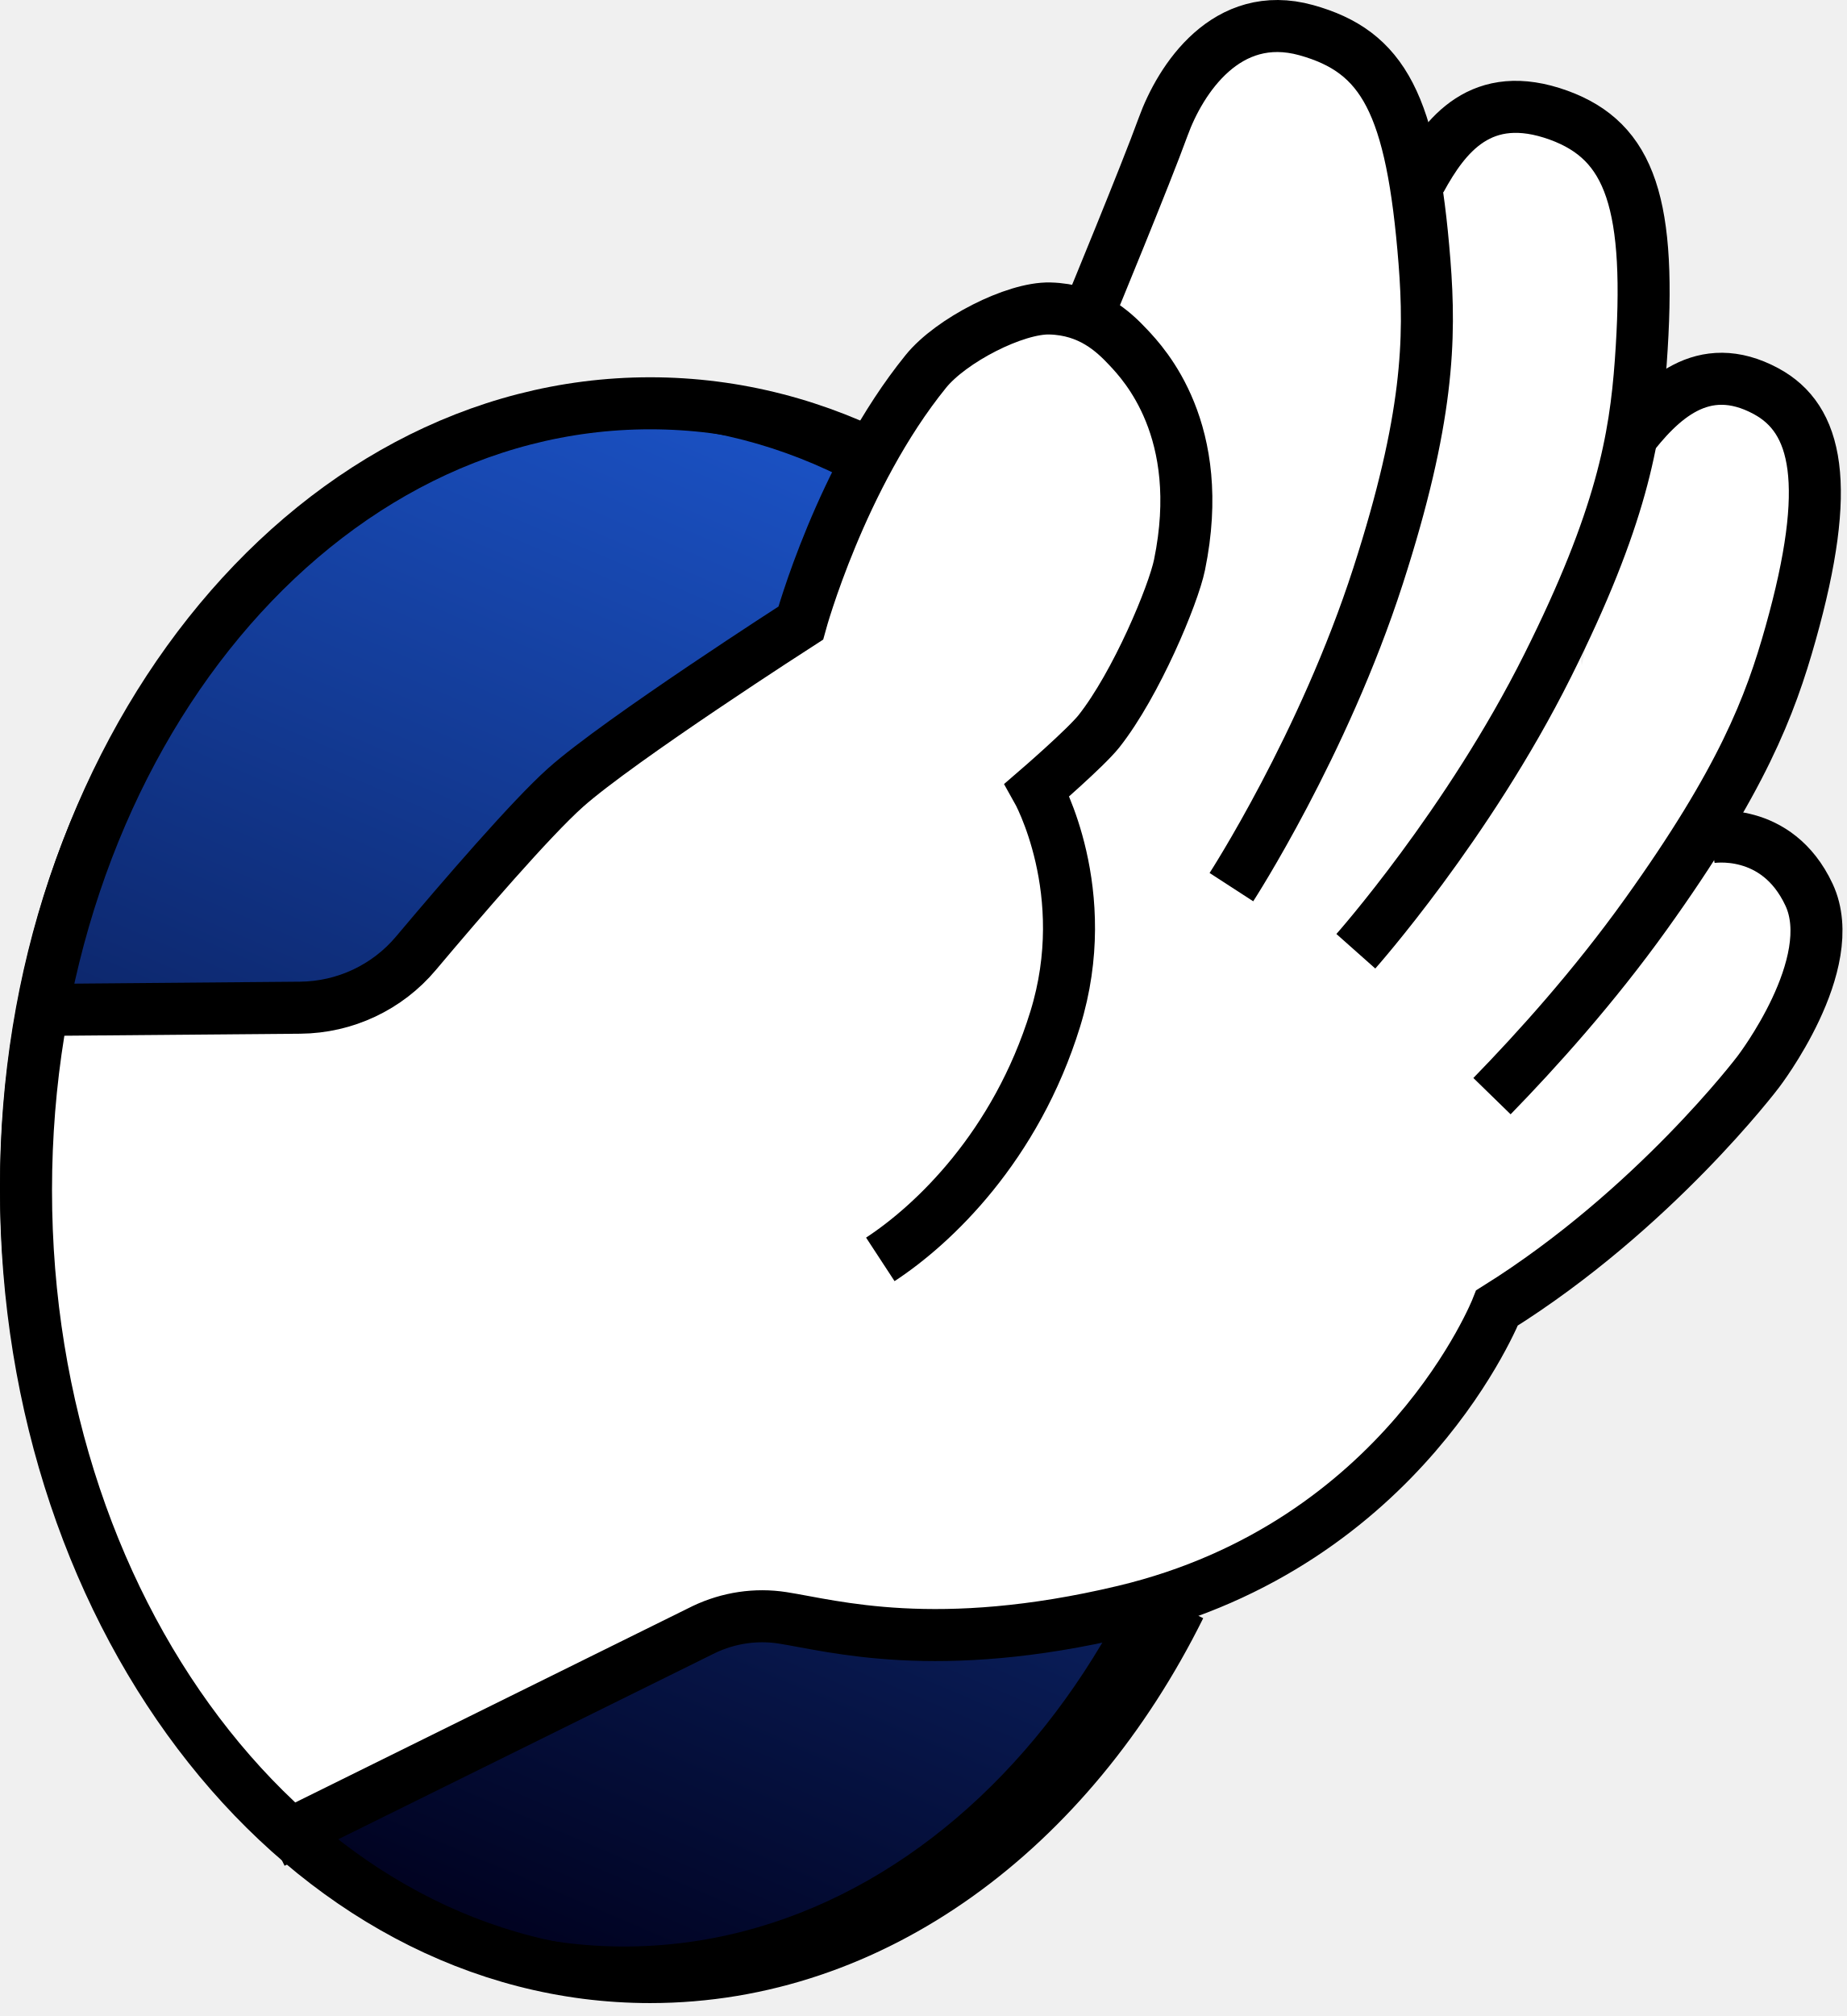
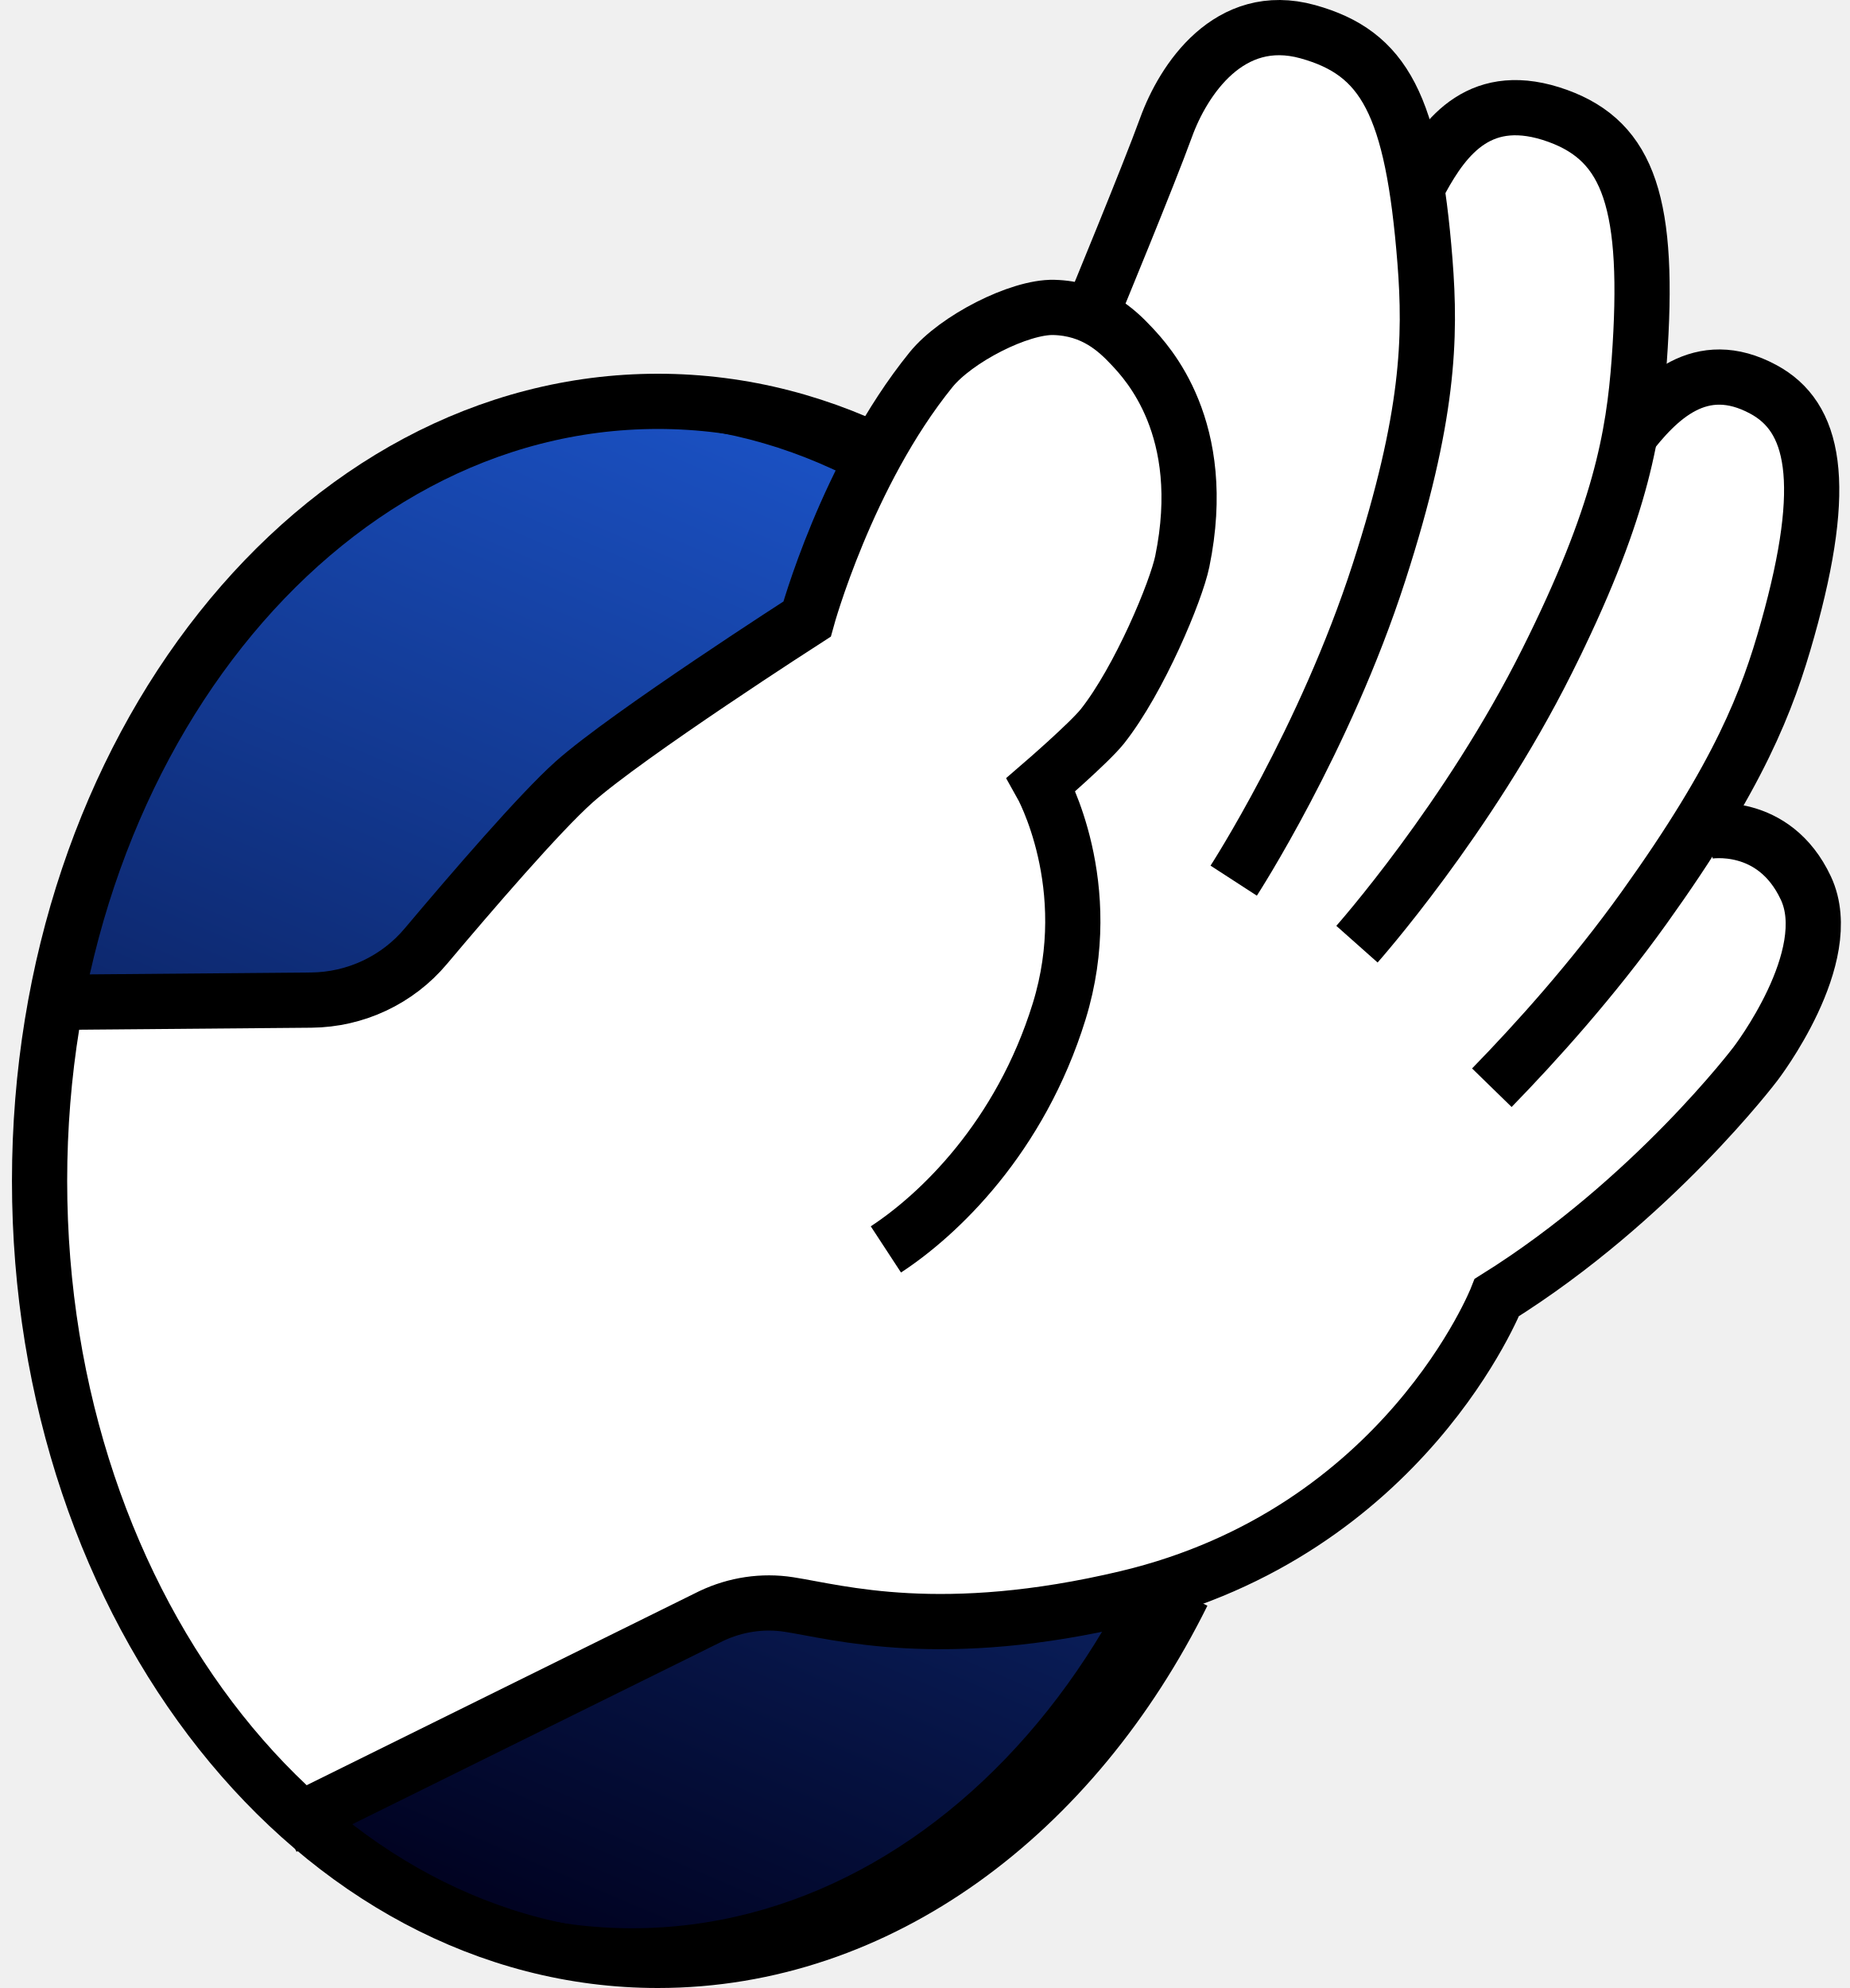
- <svg xmlns="http://www.w3.org/2000/svg" width="142" height="155" viewBox="0 0 142 155" fill="none">
-   <path d="M95 91.157C95 124.246 73.754 150.657 48 150.657C22.246 150.657 1 124.246 1 91.157C1 58.068 22.246 31.657 48 31.657C73.754 31.657 95 58.068 95 91.157Z" fill="url(#paint0_linear_3_407)" stroke="black" stroke-width="2" />
-   <path d="M3.687 78.007C3.687 78.007 1.688 99.507 3.688 113.507C4.897 121.977 21 141.007 21 141.007L125.5 83.007L121.5 50.007L91.688 44.007L32.688 73.627L23.688 78.007H3.687Z" fill="white" />
-   <path d="M131.51 64.377C131.51 64.377 136.63 63.467 139.12 68.787C141.61 74.107 135.21 82.417 135.21 82.417C135.21 82.417 127.21 93.007 115.13 100.557C115.13 100.557 108.01 118.737 86.43 123.877C72.02 127.307 64.04 124.987 60.18 124.387C58.13 124.067 56.03 124.387 54.15 125.277L21 141.657" fill="white" />
-   <path d="M131.51 64.377C131.51 64.377 136.63 63.467 139.12 68.787C141.61 74.107 135.21 82.417 135.21 82.417C135.21 82.417 127.21 93.007 115.13 100.557C115.13 100.557 108.01 118.737 86.43 123.877C72.02 127.307 64.04 124.987 60.18 124.387C58.13 124.067 56.03 124.387 54.15 125.277L21 141.657" stroke="black" stroke-width="4" stroke-miterlimit="10" />
-   <path d="M125.25 33.887C127.62 30.787 130.93 27.437 135.82 30.077C139.75 32.197 140.94 37.207 137.7 48.717C136.14 54.277 133.96 59.987 126.57 70.297C122.59 75.857 118.17 80.757 114.74 84.277" fill="white" />
-   <path d="M125.25 33.887C127.62 30.787 130.93 27.437 135.82 30.077C139.75 32.197 140.94 37.207 137.7 48.717C136.14 54.277 133.96 59.987 126.57 70.297C122.59 75.857 118.17 80.757 114.74 84.277" stroke="black" stroke-width="4" stroke-miterlimit="10" />
-   <path d="M109.25 13.827C111.12 10.397 113.91 6.697 119.87 8.857C125.39 10.867 127.06 15.687 126.18 27.857C125.75 33.737 124.7 39.827 119.02 51.177C112.91 63.407 104.27 73.137 104.27 73.137" fill="white" />
-   <path d="M109.25 13.827C111.12 10.397 113.91 6.697 119.87 8.857C125.39 10.867 127.06 15.687 126.18 27.857C125.75 33.737 124.7 39.827 119.02 51.177C112.91 63.407 104.27 73.137 104.27 73.137" stroke="black" stroke-width="4" stroke-miterlimit="10" />
-   <path d="M83.83 23.797C83.83 23.797 88.12 13.417 89.45 9.747C90.78 6.077 94.34 0.627 100.45 2.317C106.39 3.967 108.59 7.987 109.55 20.147C110.01 26.027 109.88 32.207 105.98 44.277C101.78 57.287 94.7 68.207 94.7 68.207" fill="white" />
-   <path d="M83.83 23.797C83.83 23.797 88.12 13.417 89.45 9.747C90.78 6.077 94.34 0.627 100.45 2.317C106.39 3.967 108.59 7.987 109.55 20.147C110.01 26.027 109.88 32.207 105.98 44.277C101.78 57.287 94.7 68.207 94.7 68.207" stroke="black" stroke-width="4" stroke-miterlimit="10" />
-   <path d="M2 77.657L23.08 77.477C26.53 77.447 29.79 75.917 32 73.277C35.52 69.097 40.83 62.927 43.5 60.547C47.62 56.877 61.58 47.907 61.58 47.907C61.58 47.907 64.67 36.617 71.2 28.557C73.14 26.157 78.07 23.647 80.74 23.717C83.82 23.797 85.61 25.467 86.78 26.717C87.95 27.967 92.83 33.097 90.71 43.427C90.24 45.727 87.38 52.597 84.51 56.227C83.49 57.507 79.76 60.727 79.76 60.727C79.76 60.727 84.18 68.557 81.15 78.357C78.12 88.157 71.78 94.157 67.7 96.827" fill="white" />
-   <path d="M2 77.657L23.08 77.477C26.53 77.447 29.79 75.917 32 73.277C35.52 69.097 40.83 62.927 43.5 60.547C47.62 56.877 61.58 47.907 61.58 47.907C61.58 47.907 64.67 36.617 71.2 28.557C73.14 26.157 78.07 23.647 80.74 23.717C83.82 23.797 85.61 25.467 86.78 26.717C87.95 27.967 92.83 33.097 90.71 43.427C90.24 45.727 87.38 52.597 84.51 56.227C83.49 57.507 79.76 60.727 79.76 60.727C79.76 60.727 84.18 68.557 81.15 78.357C78.12 88.157 71.78 94.157 67.7 96.827" stroke="black" stroke-width="4" stroke-miterlimit="10" />
-   <path d="M90.74 123.527C82.26 140.627 67.19 152.007 50 152.007C23.49 152.007 2 124.917 2 91.507C2 58.097 23.49 31.007 50 31.007C56.63 31.007 62.94 32.697 68.68 35.757" stroke="black" stroke-width="4" stroke-miterlimit="10" />
+ <svg xmlns="http://www.w3.org/2000/svg" width="134" height="144" viewBox="0 0 134 144" fill="none">
+   <path d="M89.596 85.209C89.596 116.069 69.784 140.673 45.798 140.673C21.812 140.673 2 116.069 2 85.209C2 54.349 21.812 29.745 45.798 29.745C69.784 29.745 89.596 54.349 89.596 85.209Z" fill="url(#paint0_linear_3_407)" stroke="black" stroke-width="2" />
+   <path d="M4.441 72.936C4.441 72.936 2.575 93.002 4.441 106.068C5.571 113.973 20.599 131.734 20.599 131.734L118.128 77.603L114.395 46.804L86.571 41.205L31.507 68.849L23.107 72.936H4.441Z" fill="white" />
+   <path d="M123.737 60.216C123.737 60.216 128.516 59.367 130.839 64.332C133.163 69.297 127.19 77.052 127.19 77.052C127.19 77.052 119.724 86.936 108.45 93.982C108.45 93.982 101.805 110.95 81.664 115.747C68.216 118.948 60.768 116.783 57.166 116.223C55.252 115.924 53.292 116.223 51.538 117.053L20.599 132.341" fill="white" />
+   <path d="M123.737 60.216C123.737 60.216 128.516 59.367 130.839 64.332C133.163 69.297 127.19 77.052 127.19 77.052C127.19 77.052 119.724 86.936 108.45 93.982C108.45 93.982 101.805 110.95 81.664 115.747C68.216 118.948 60.768 116.783 57.166 116.223C55.252 115.924 53.292 116.223 51.538 117.053L20.599 132.341" stroke="black" stroke-width="4" stroke-miterlimit="10" />
+   <path d="M117.895 31.759C120.106 28.866 123.196 25.74 127.759 28.204C131.427 30.182 132.538 34.858 129.514 45.6C128.058 50.789 126.024 56.118 119.127 65.741C115.412 70.93 111.287 75.503 108.086 78.788" fill="white" />
+   <path d="M117.895 31.759C120.106 28.866 123.196 25.74 127.759 28.204C131.427 30.182 132.538 34.858 129.514 45.6C128.058 50.789 126.024 56.118 119.127 65.741C115.412 70.93 111.287 75.503 108.086 78.788" stroke="black" stroke-width="4" stroke-miterlimit="10" />
+   <path d="M102.962 13.038C104.707 9.837 107.311 6.383 112.874 8.399C118.025 10.275 119.584 14.774 118.763 26.132C118.361 31.62 117.381 37.303 112.08 47.896C106.378 59.31 98.314 68.391 98.314 68.391" fill="white" />
+   <path d="M102.962 13.038C104.707 9.837 107.311 6.383 112.874 8.399C118.025 10.275 119.584 14.774 118.763 26.132C118.361 31.62 117.381 37.303 112.08 47.896C106.378 59.31 98.314 68.391 98.314 68.391" stroke="black" stroke-width="4" stroke-miterlimit="10" />
+   <path d="M79.238 22.343C79.238 22.343 83.242 12.655 84.483 9.23C85.724 5.805 89.047 0.718 94.749 2.296C100.293 3.836 102.346 7.587 103.242 18.936C103.671 24.424 103.55 30.192 99.91 41.456C95.99 53.599 89.383 63.79 89.383 63.79" fill="white" />
+   <path d="M79.238 22.343C79.238 22.343 83.242 12.655 84.483 9.23C85.724 5.805 89.047 0.718 94.749 2.296C100.293 3.836 102.346 7.587 103.242 18.936C103.671 24.424 103.55 30.192 99.91 41.456C95.99 53.599 89.383 63.79 89.383 63.79" stroke="black" stroke-width="4" stroke-miterlimit="10" />
+   <path d="M2.867 72.61L22.541 72.442C25.76 72.414 28.803 70.986 30.865 68.522C34.151 64.621 39.106 58.862 41.598 56.641C45.443 53.216 58.472 44.844 58.472 44.844C58.472 44.844 61.356 34.307 67.45 26.785C69.261 24.545 73.862 22.203 76.354 22.268C79.229 22.343 80.899 23.901 81.991 25.068C83.083 26.235 87.638 31.022 85.659 40.663C85.22 42.81 82.551 49.221 79.873 52.609C78.921 53.804 75.439 56.809 75.439 56.809C75.439 56.809 79.564 64.117 76.737 73.263C73.909 82.409 67.992 88.009 64.184 90.501" fill="white" />
+   <path d="M2.867 72.61L22.541 72.442C25.76 72.414 28.803 70.986 30.865 68.522C34.151 64.621 39.106 58.862 41.598 56.641C45.443 53.216 58.472 44.844 58.472 44.844C58.472 44.844 61.356 34.307 67.45 26.785C69.261 24.545 73.862 22.203 76.354 22.268C79.229 22.343 80.899 23.901 81.991 25.068C83.083 26.235 87.638 31.022 85.659 40.663C85.22 42.81 82.551 49.221 79.873 52.609C78.921 53.804 75.439 56.809 75.439 56.809C75.439 56.809 79.564 64.117 76.737 73.263C73.909 82.409 67.992 88.009 64.184 90.501" stroke="black" stroke-width="4" stroke-miterlimit="10" />
+   <path d="M85.687 115.42C77.773 131.379 63.708 142 47.665 142C22.923 142 2.867 116.717 2.867 85.536C2.867 54.355 22.923 29.072 47.665 29.072C53.852 29.072 59.741 30.649 65.099 33.505" stroke="black" stroke-width="4" stroke-miterlimit="10" />
  <defs>
-     <linearGradient id="paint0_linear_3_407" x1="11" y1="139.007" x2="73.154" y2="-6.638" gradientUnits="userSpaceOnUse">
+     <linearGradient id="paint0_linear_3_407" x1="11.266" y1="129.867" x2="69.274" y2="-6.061" gradientUnits="userSpaceOnUse">
      <stop stop-color="#00011E" />
      <stop offset="1" stop-color="#246EFF" />
    </linearGradient>
  </defs>
</svg>
